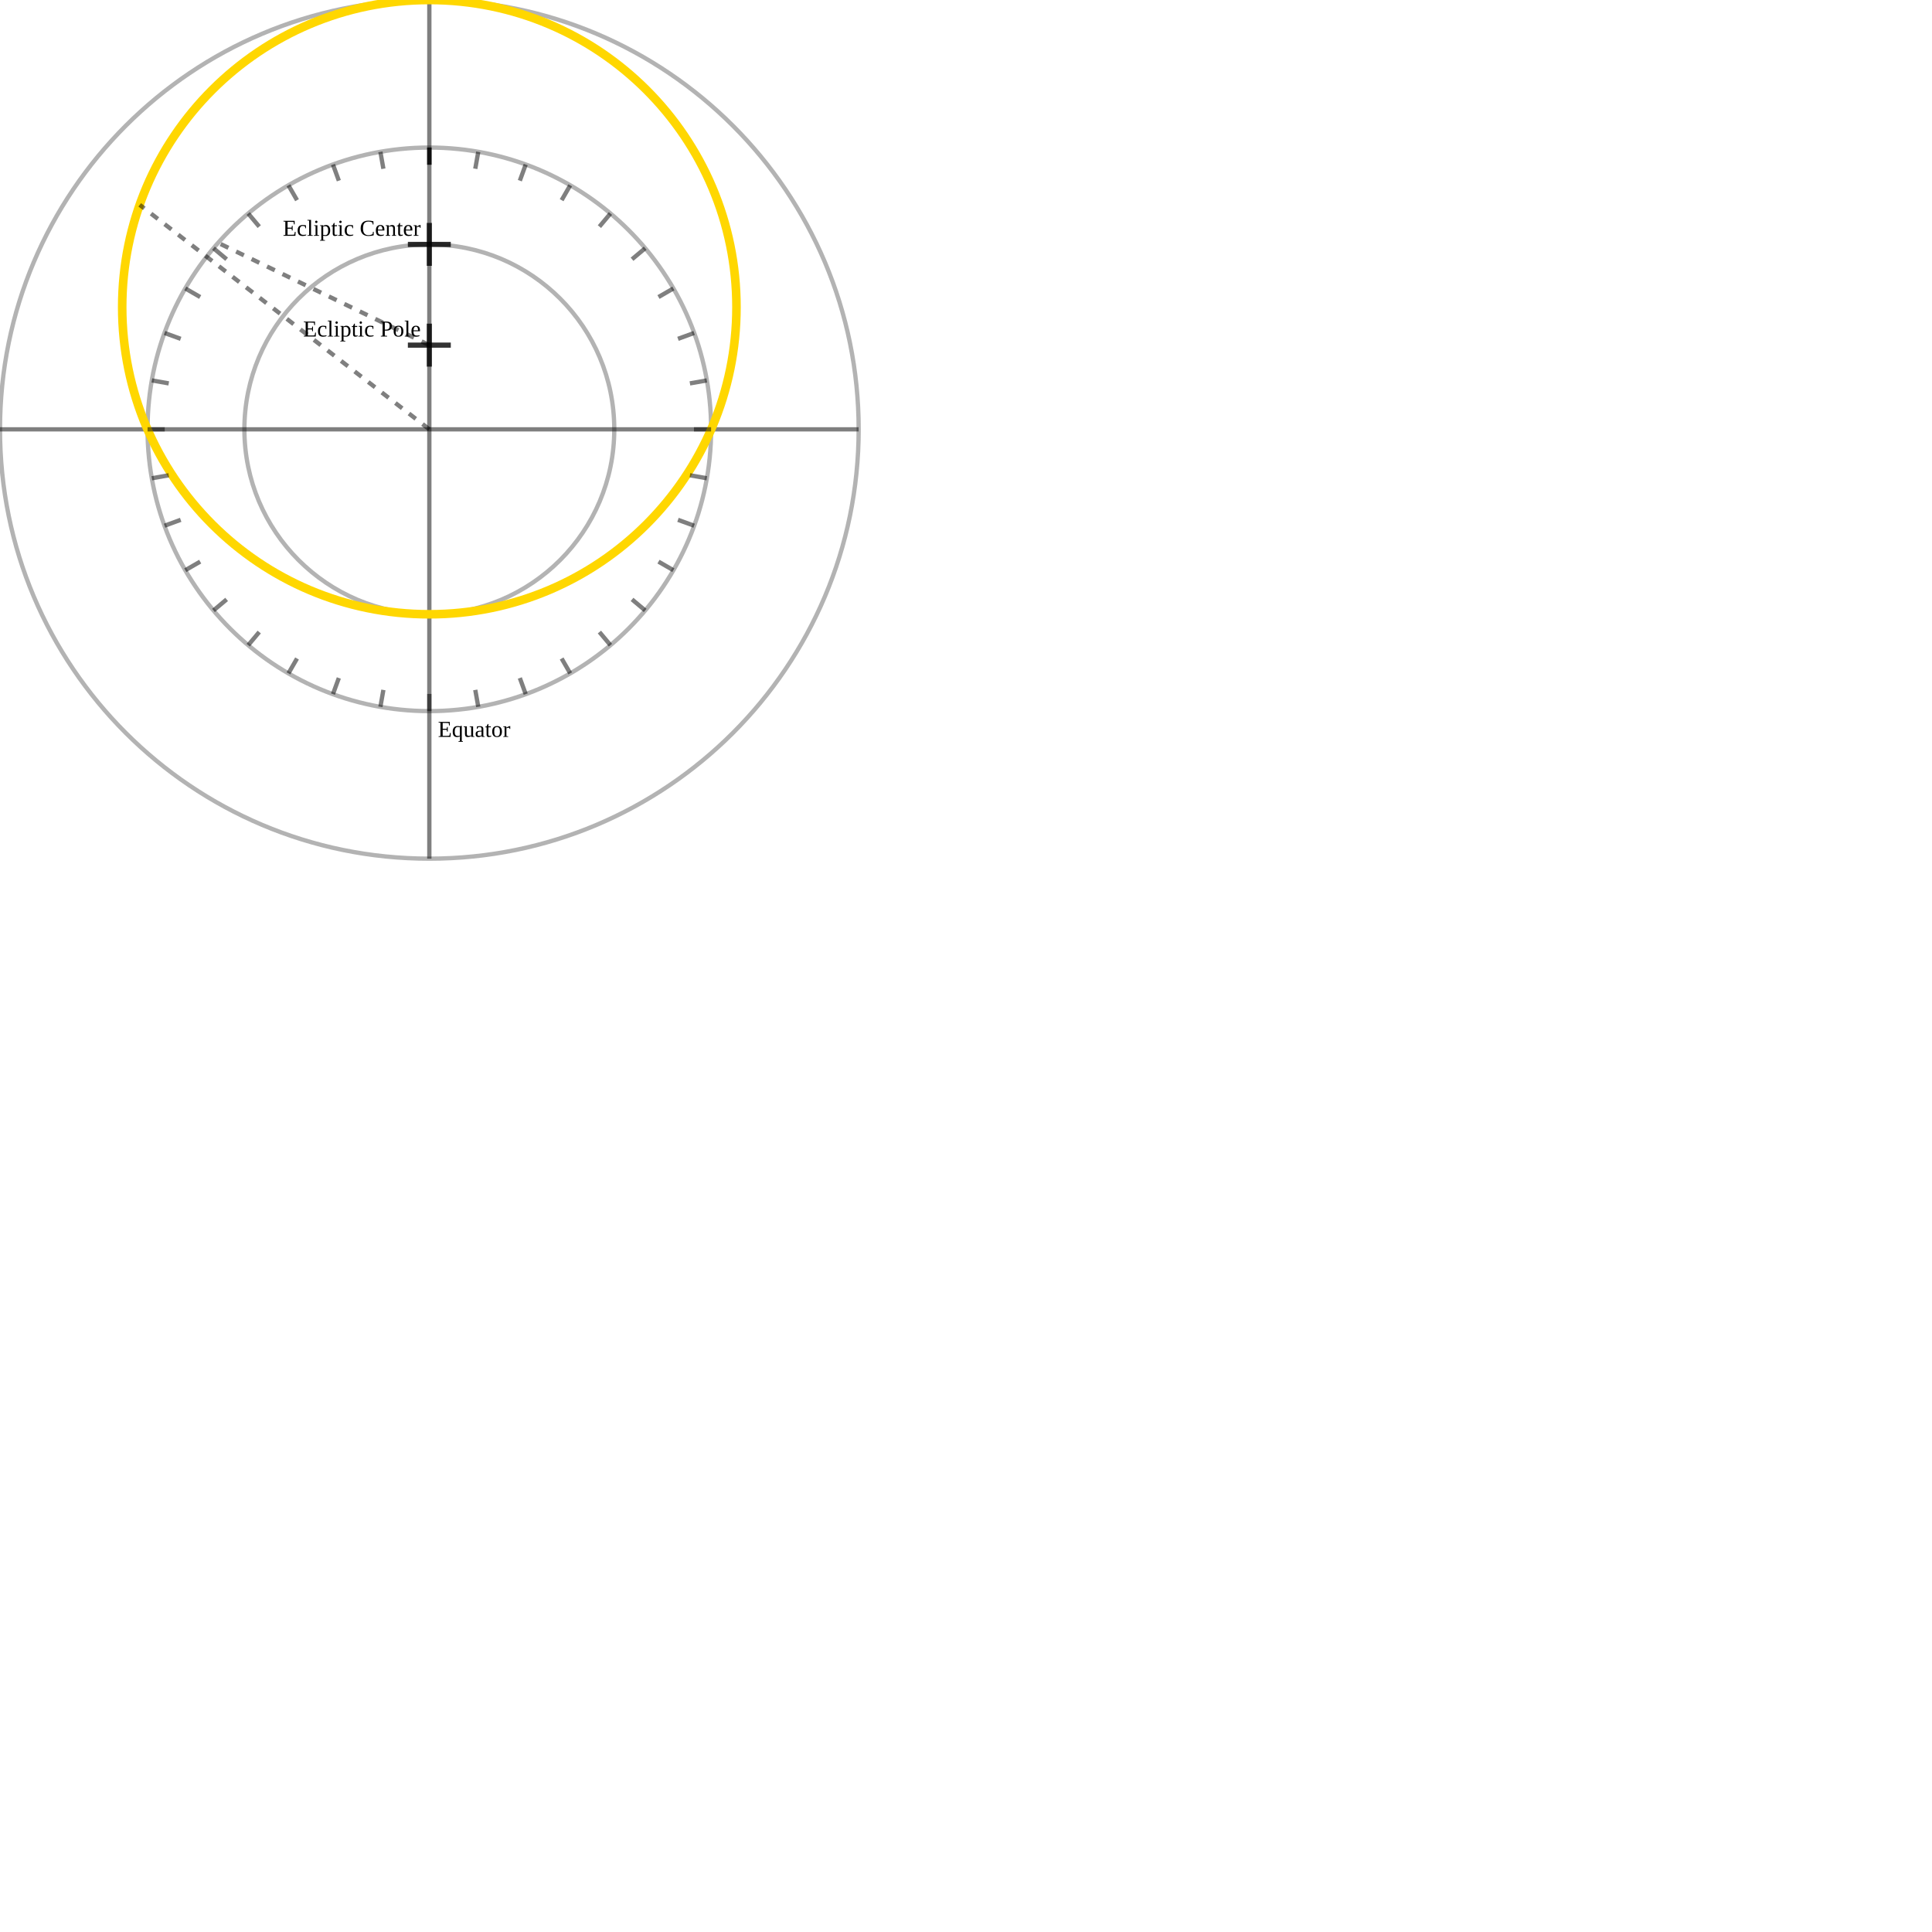
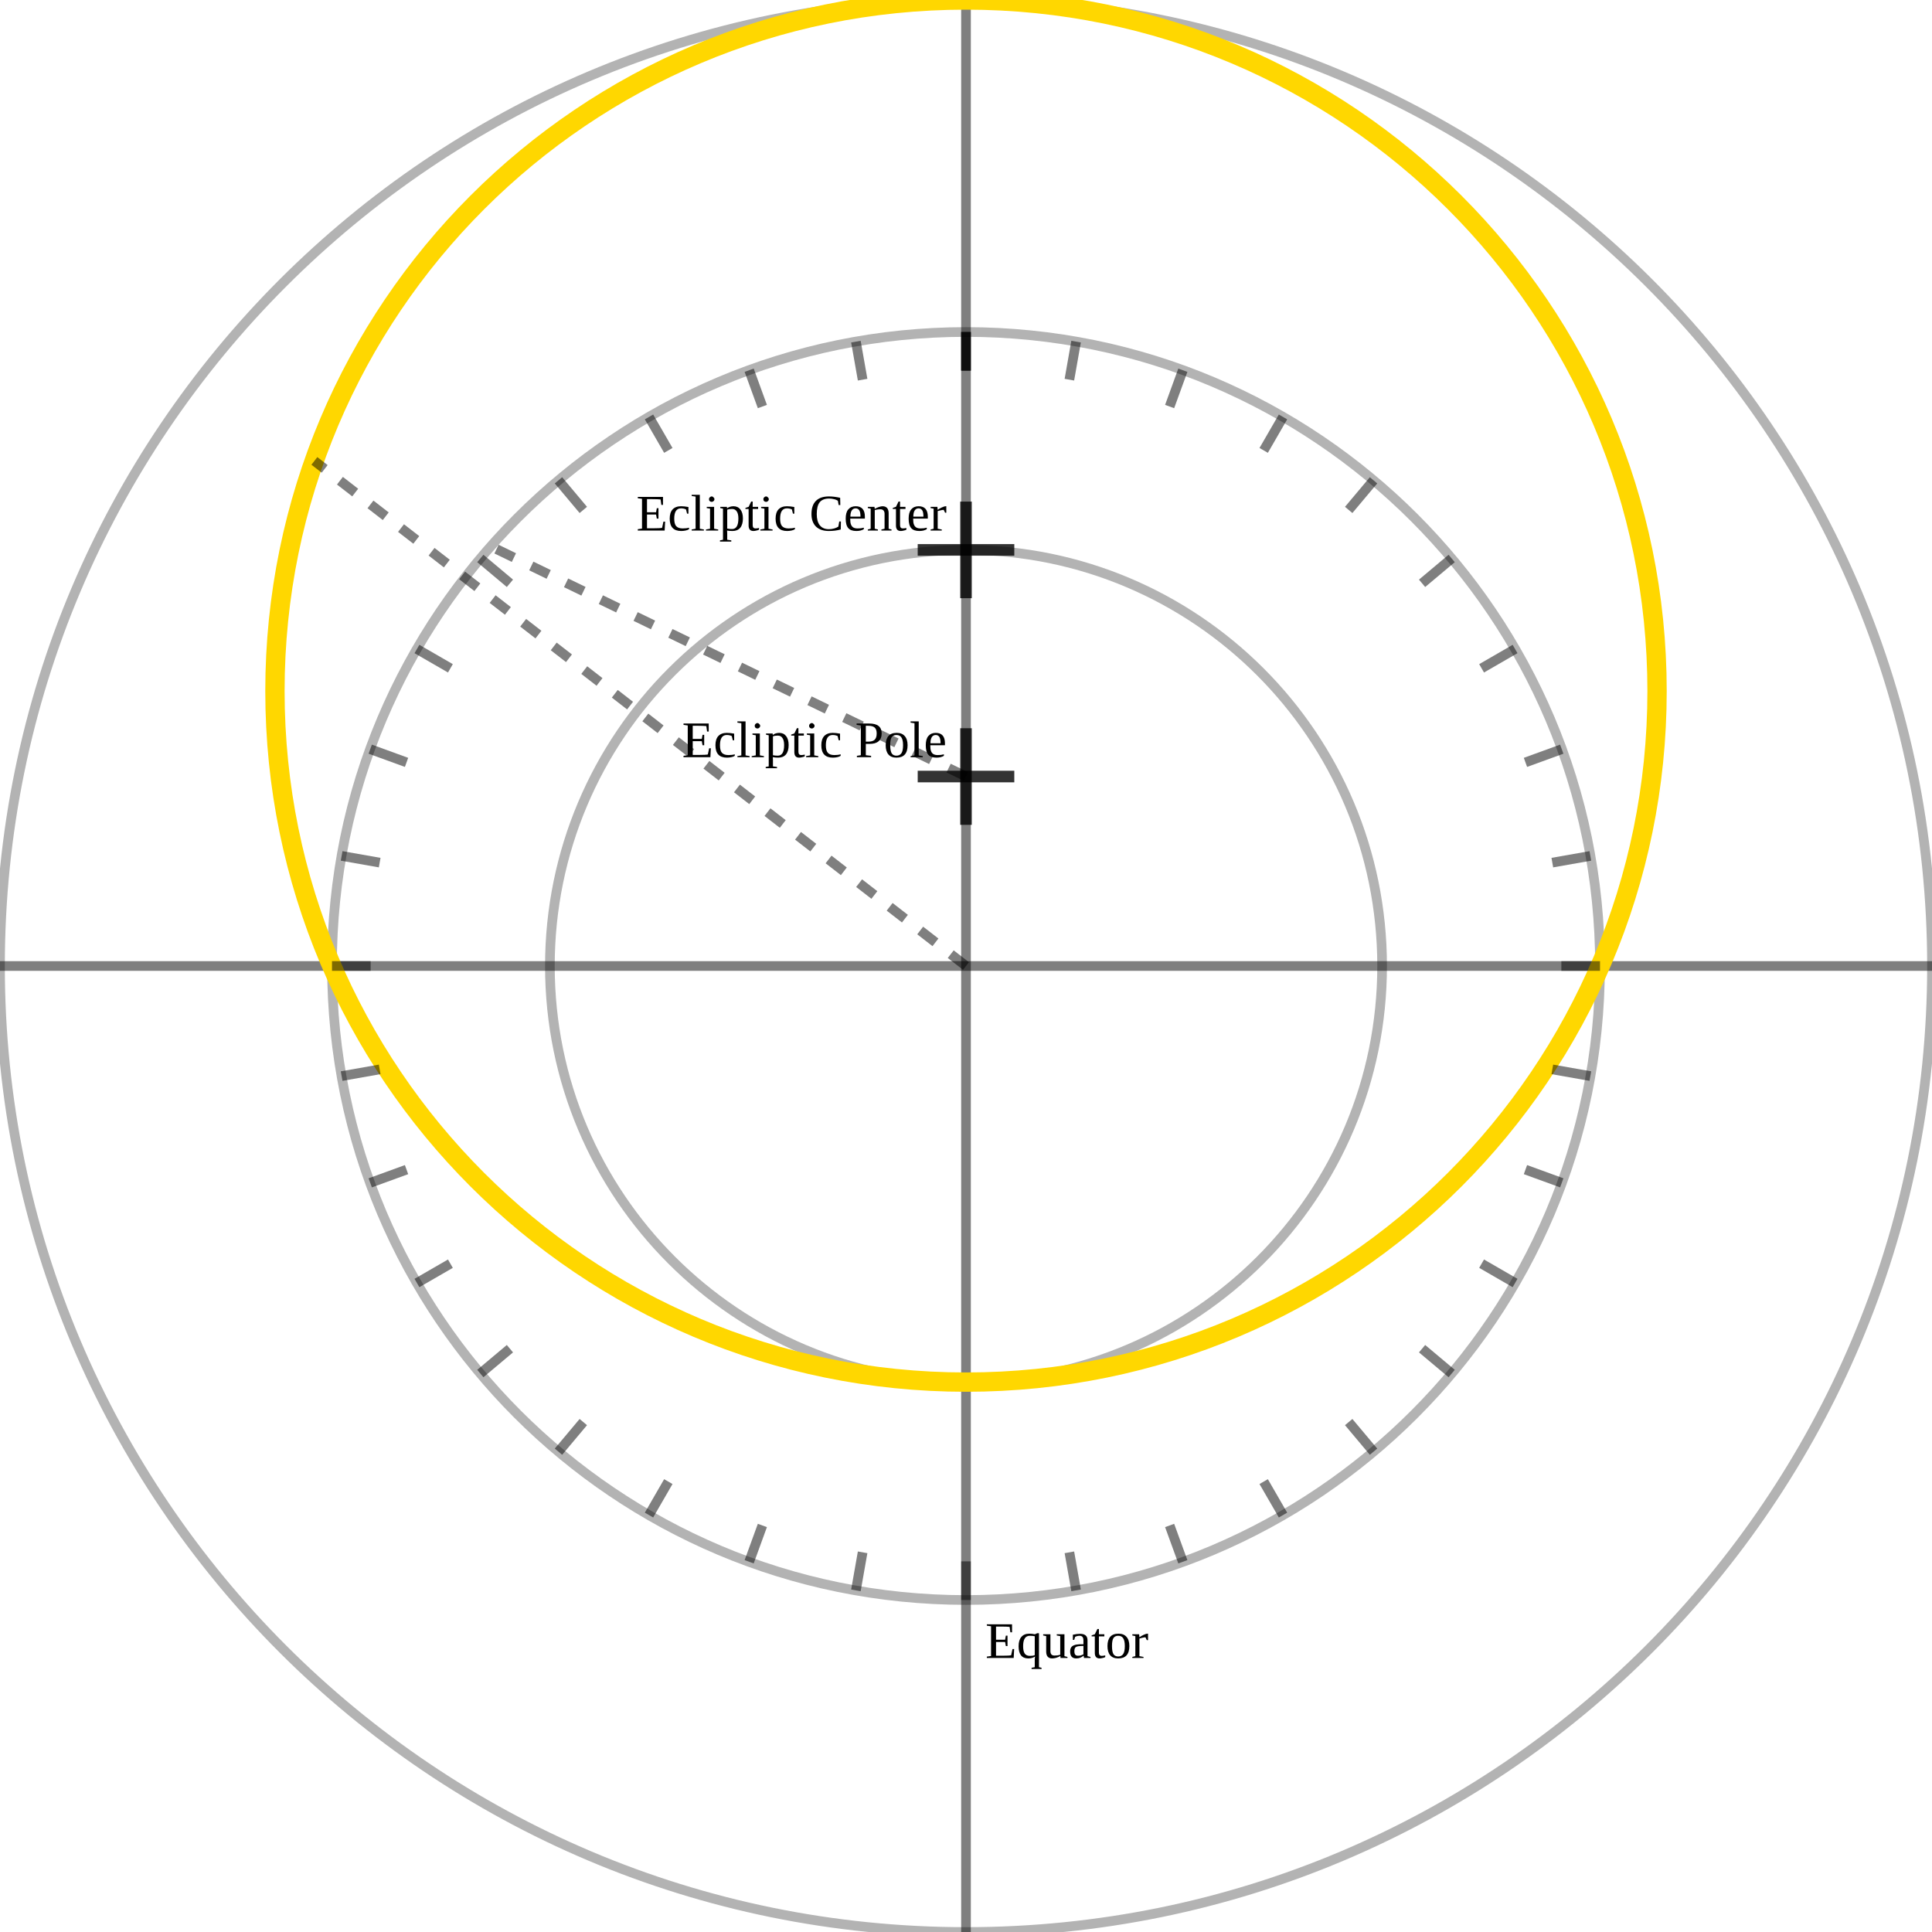
- <svg xmlns="http://www.w3.org/2000/svg" xmlns:xlink="http://www.w3.org/1999/xlink" viewbox="0 0 200 200" width="450" height="450">
+ <svg xmlns="http://www.w3.org/2000/svg" xmlns:xlink="http://www.w3.org/1999/xlink" viewbox="0 0 200 200" width="200" height="200">
  <defs>
    <style type="text/css">
        #diagramLabel {
          fill: black;
          text-anchor: end;
          font-size: 4pt;
          stroke: none;
        }
        #crossHair{
          stroke: black;
          stroke-width: 1.2;
          stroke-opacity: 0.8;          
        }
        #tropicCircles {
          fill: none;
          stroke: black;
          stroke-width: 1;
          stroke-opacity: 0.3;
        }
        #eclipticCircle {
          fill: none;
          stroke: gold;
          stroke-width: 2;
          stroke-opacity: 1;
        }
        #axisFigure {
          stroke: black;
          stroke-width: 1;
          stroke-opacity: 0.5;
        }
        #division {
          stroke: black;
          stroke-width: 1;
          stroke-opacity: 0.5;
        }
        #divisionBold {
          stroke: red;
          stroke-width: 1;
          stroke-opacity: 1;
        }
        #eclipticPole, #eclipticCenter {
          stroke: black;
          stroke-width: 1;
          stroke-opacity: 0.5;
        }
        #constructionLine, #constructionLine4 {
          stroke-dasharray: 2 2;
          stroke: black;
          stroke-width: 1;
          stroke-opacity: 0.5
        }
    </style>
    <clipPath id="equatorialHole">
      <path d="             M0 65.632              A65.632 65.632 0 1 0 0 -65.632             A65.632 65.632 0 1 0 0 65.632z " />
    </clipPath>
    <clipPath id="hole">
      <path id="test" fill-rule="evenodd" transform="rotate(180)" d="             M-2 100              A100 100 0 1 0 0 -100             A100 100 0 1 0 0 100z             M-5,24.614 5,24.614 5,14.614 -5,14.614 -5,24.614 0,100          " />
    </clipPath>
  </defs>
-   <g id="diagram" transform="translate(100, 100), rotate(180)">
+   <g id="diagram" transform="translate(100, 100), rotate(180)" style="stroke:black; stroke-width: 1;">
    <g>
      <circle id="tropicCircles" cx="0" cy="0" r="100" />
      <circle id="tropicCircles" cx="0" cy="0" r="65.632" />
      <circle id="tropicCircles" cx="0" cy="0" r="43.076" />
      <text id="diagramLabel" transform="rotate(180)" style="text-anchor: start;" x="2" y="71.632">Equator</text>
    </g>
    <g id="axisFigure">
      <line x1="0" y1="-100" x2="0" y2="100" />
      <line x1="-100" y1="0" x2="100" y2="0" />
    </g>
    <path id="eclipticCircle" d="         M0 100.0         A71.538 71.538 0 0 1 0.0 -43.076         A71.538 71.538 0 0 1 0.0 100.0z" />
    <g id="eclipticCenter">
      <line id="crossHair" x1="-5" y1="43.076" x2="5" y2="43.076" />
      <line id="crossHair" x1="0" y1="38.076" x2="0" y2="48.076" />
      <text id="diagramLabel" x="-2" y="-45.076" transform="rotate(180)">Ecliptic Center</text>
    </g>
    <g id="eclipticPole">
      <line id="crossHair" x1="-5" y1="19.614" x2="5" y2="19.614" />
      <line id="crossHair" x1="0" y1="14.614" x2="0" y2="24.614" />
      <text id="diagramLabel" x="-2" y="-21.614" transform="rotate(180)">Ecliptic Pole</text>
    </g>
    <g>
      <line id="division" x1="0" y1="61.632" x2="0" y2="65.632" />
      <use xlink:href="#division" transform="rotate(0)" />
      <use xlink:href="#division" transform="rotate(10)" />
      <use xlink:href="#division" transform="rotate(20)" />
      <use xlink:href="#division" transform="rotate(30)" />
      <use xlink:href="#division" transform="rotate(40)" />
      <use xlink:href="#division" transform="rotate(50)" />
      <use xlink:href="#division" transform="rotate(60)" />
      <use xlink:href="#division" transform="rotate(70)" />
      <use xlink:href="#division" transform="rotate(80)" />
      <use xlink:href="#division" transform="rotate(90)" />
      <use xlink:href="#division" transform="rotate(100)" />
      <use xlink:href="#division" transform="rotate(110)" />
      <use xlink:href="#division" transform="rotate(120)" />
      <use xlink:href="#division" transform="rotate(130)" />
      <use xlink:href="#division" transform="rotate(140)" />
      <use xlink:href="#division" transform="rotate(150)" />
      <use xlink:href="#division" transform="rotate(160)" />
      <use xlink:href="#division" transform="rotate(170)" />
      <use xlink:href="#division" transform="rotate(180)" />
      <use xlink:href="#division" transform="rotate(190)" />
      <use xlink:href="#division" transform="rotate(200)" />
      <use xlink:href="#division" transform="rotate(210)" />
      <use xlink:href="#division" transform="rotate(220)" />
      <use xlink:href="#division" transform="rotate(230)" />
      <use xlink:href="#division" transform="rotate(240)" />
      <use xlink:href="#division" transform="rotate(250)" />
      <use xlink:href="#division" transform="rotate(260)" />
      <use xlink:href="#division" transform="rotate(270)" />
      <use xlink:href="#division" transform="rotate(280)" />
      <use xlink:href="#division" transform="rotate(290)" />
      <use xlink:href="#division" transform="rotate(300)" />
      <use xlink:href="#division" transform="rotate(310)" />
      <use xlink:href="#division" transform="rotate(320)" />
      <use xlink:href="#division" transform="rotate(330)" />
      <use xlink:href="#division" transform="rotate(340)" />
      <use xlink:href="#division" transform="rotate(350)" />
      <use xlink:href="#division" transform="rotate(360)" />
    </g>
    <g>
      <line id="constructionLine" x1="0" y1="19.614" style="clip-path: url(#equatorialHole)" x2="80.891" y2="58.793" />
      <line id="constructionLine4" x1="0" y1="0" x2="67.455" y2="52.286" />
    </g>
  </g>
</svg>
